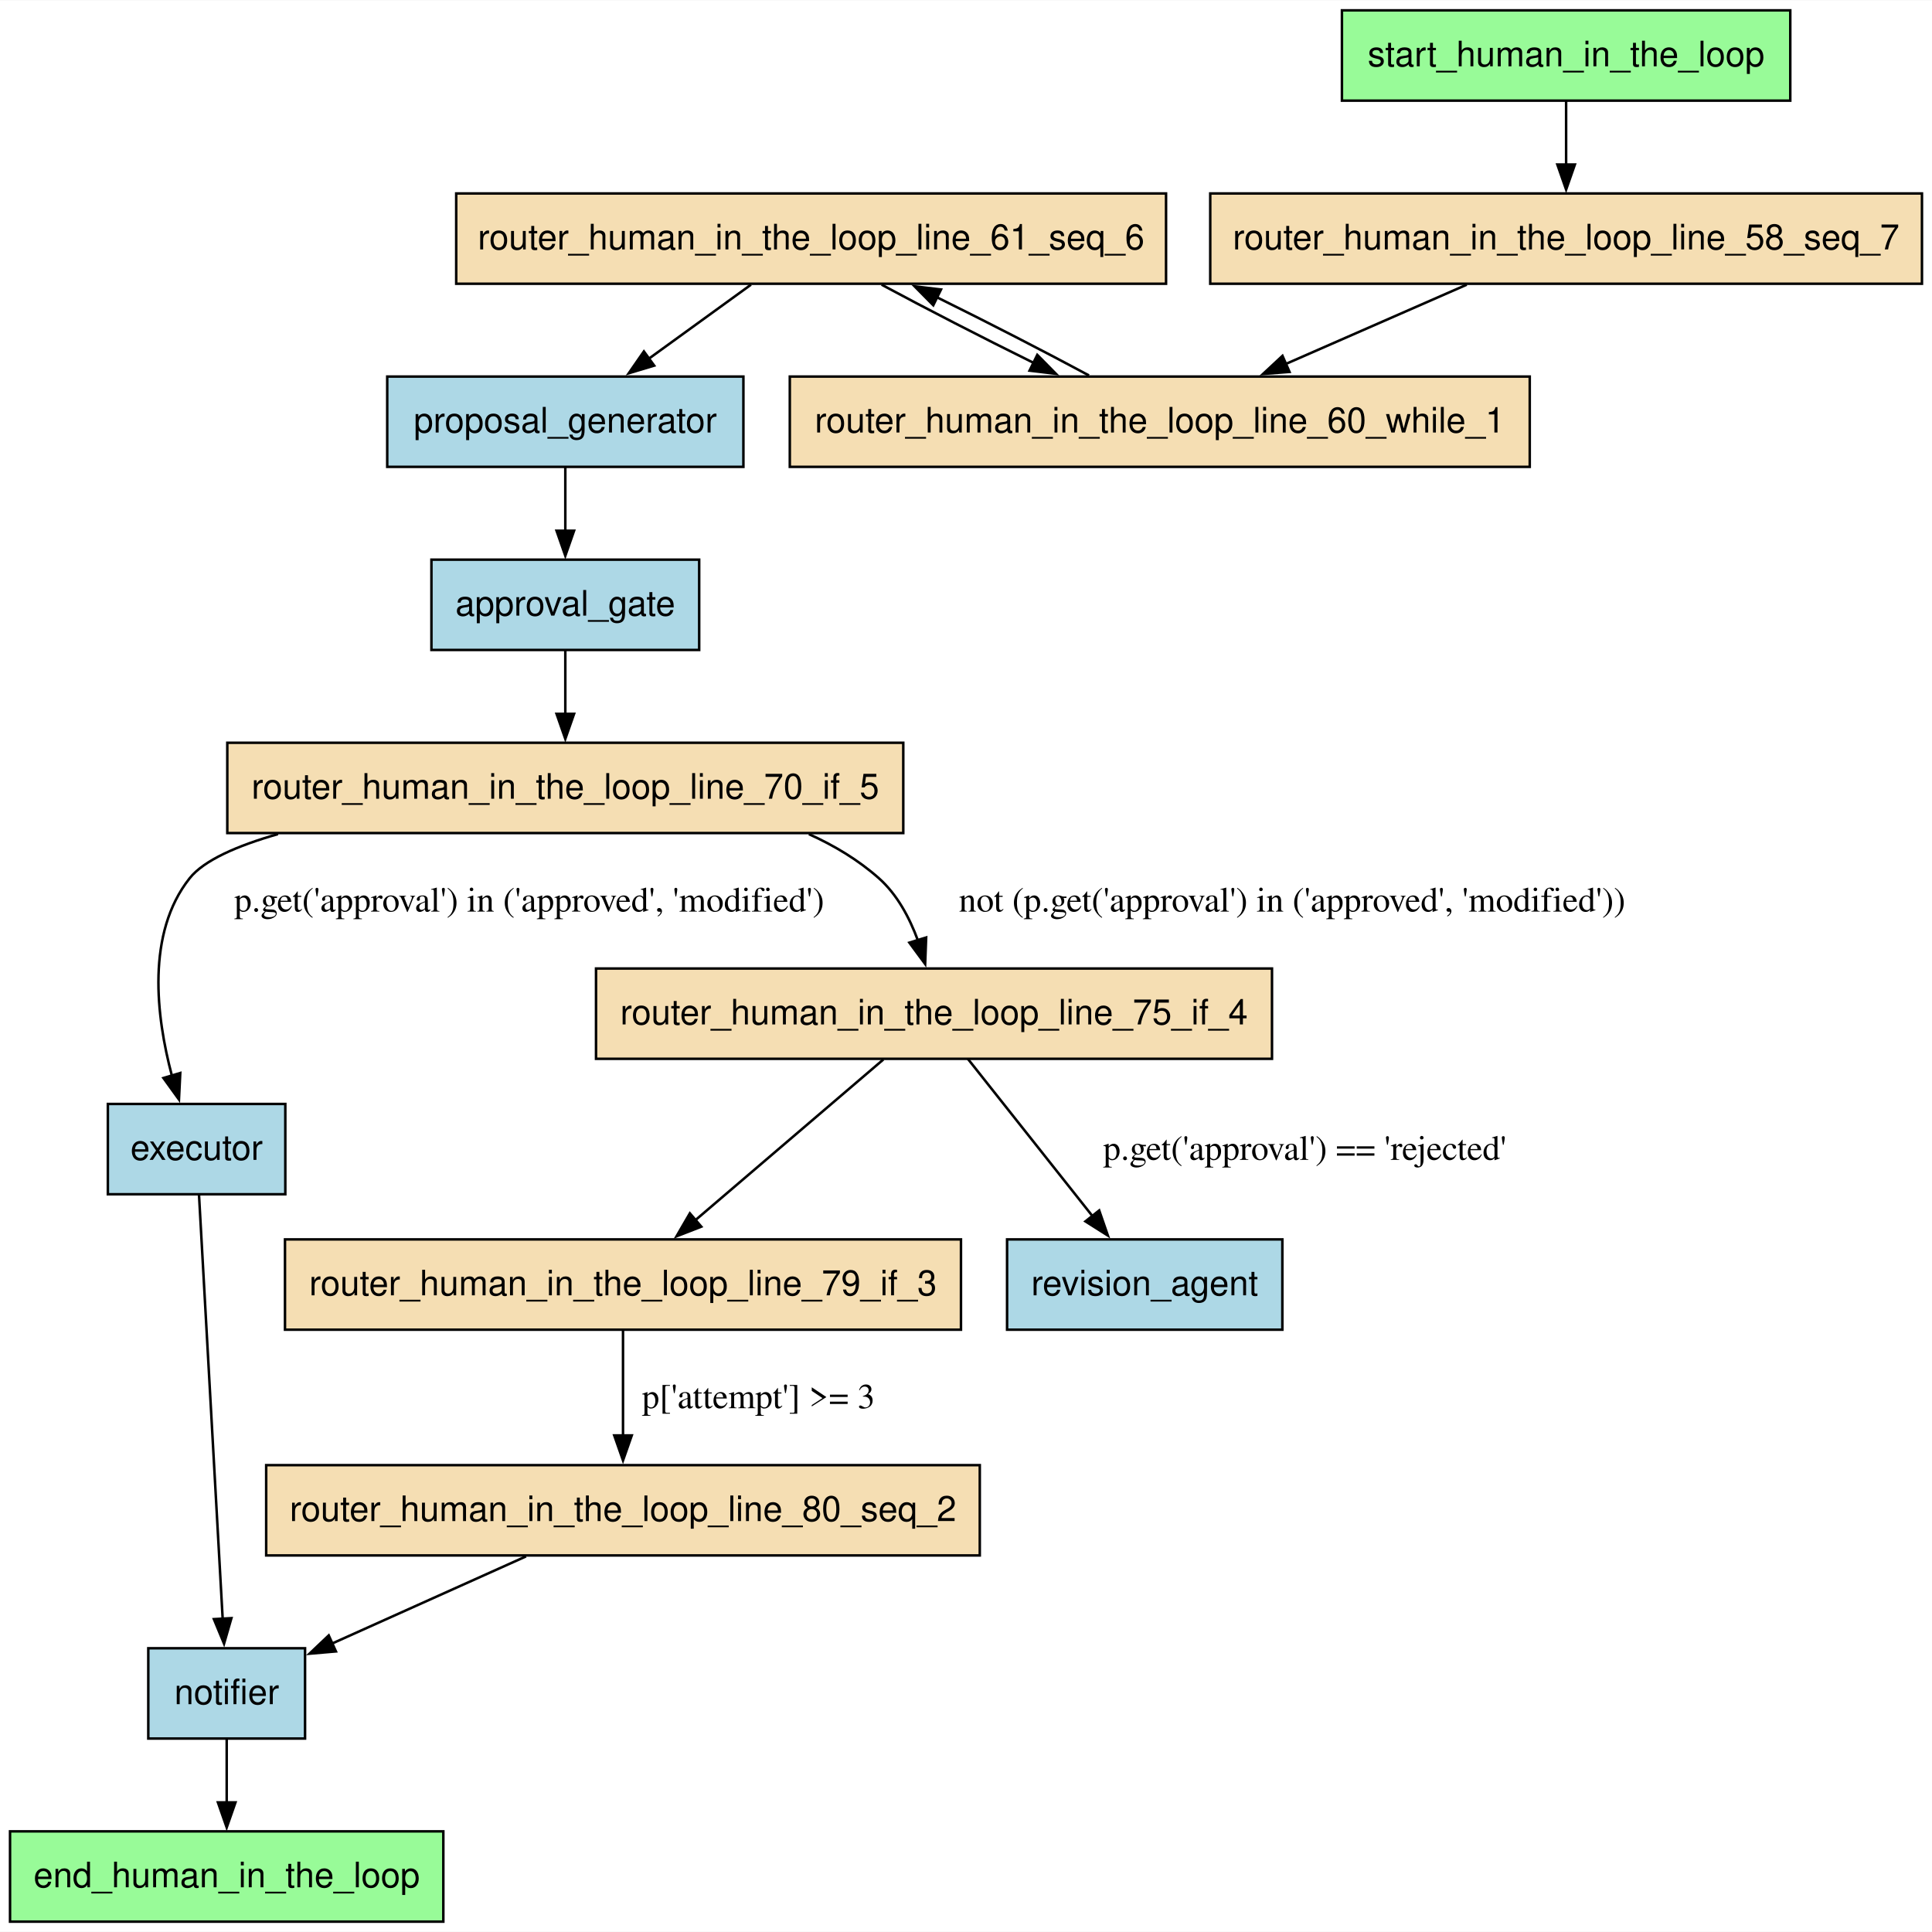
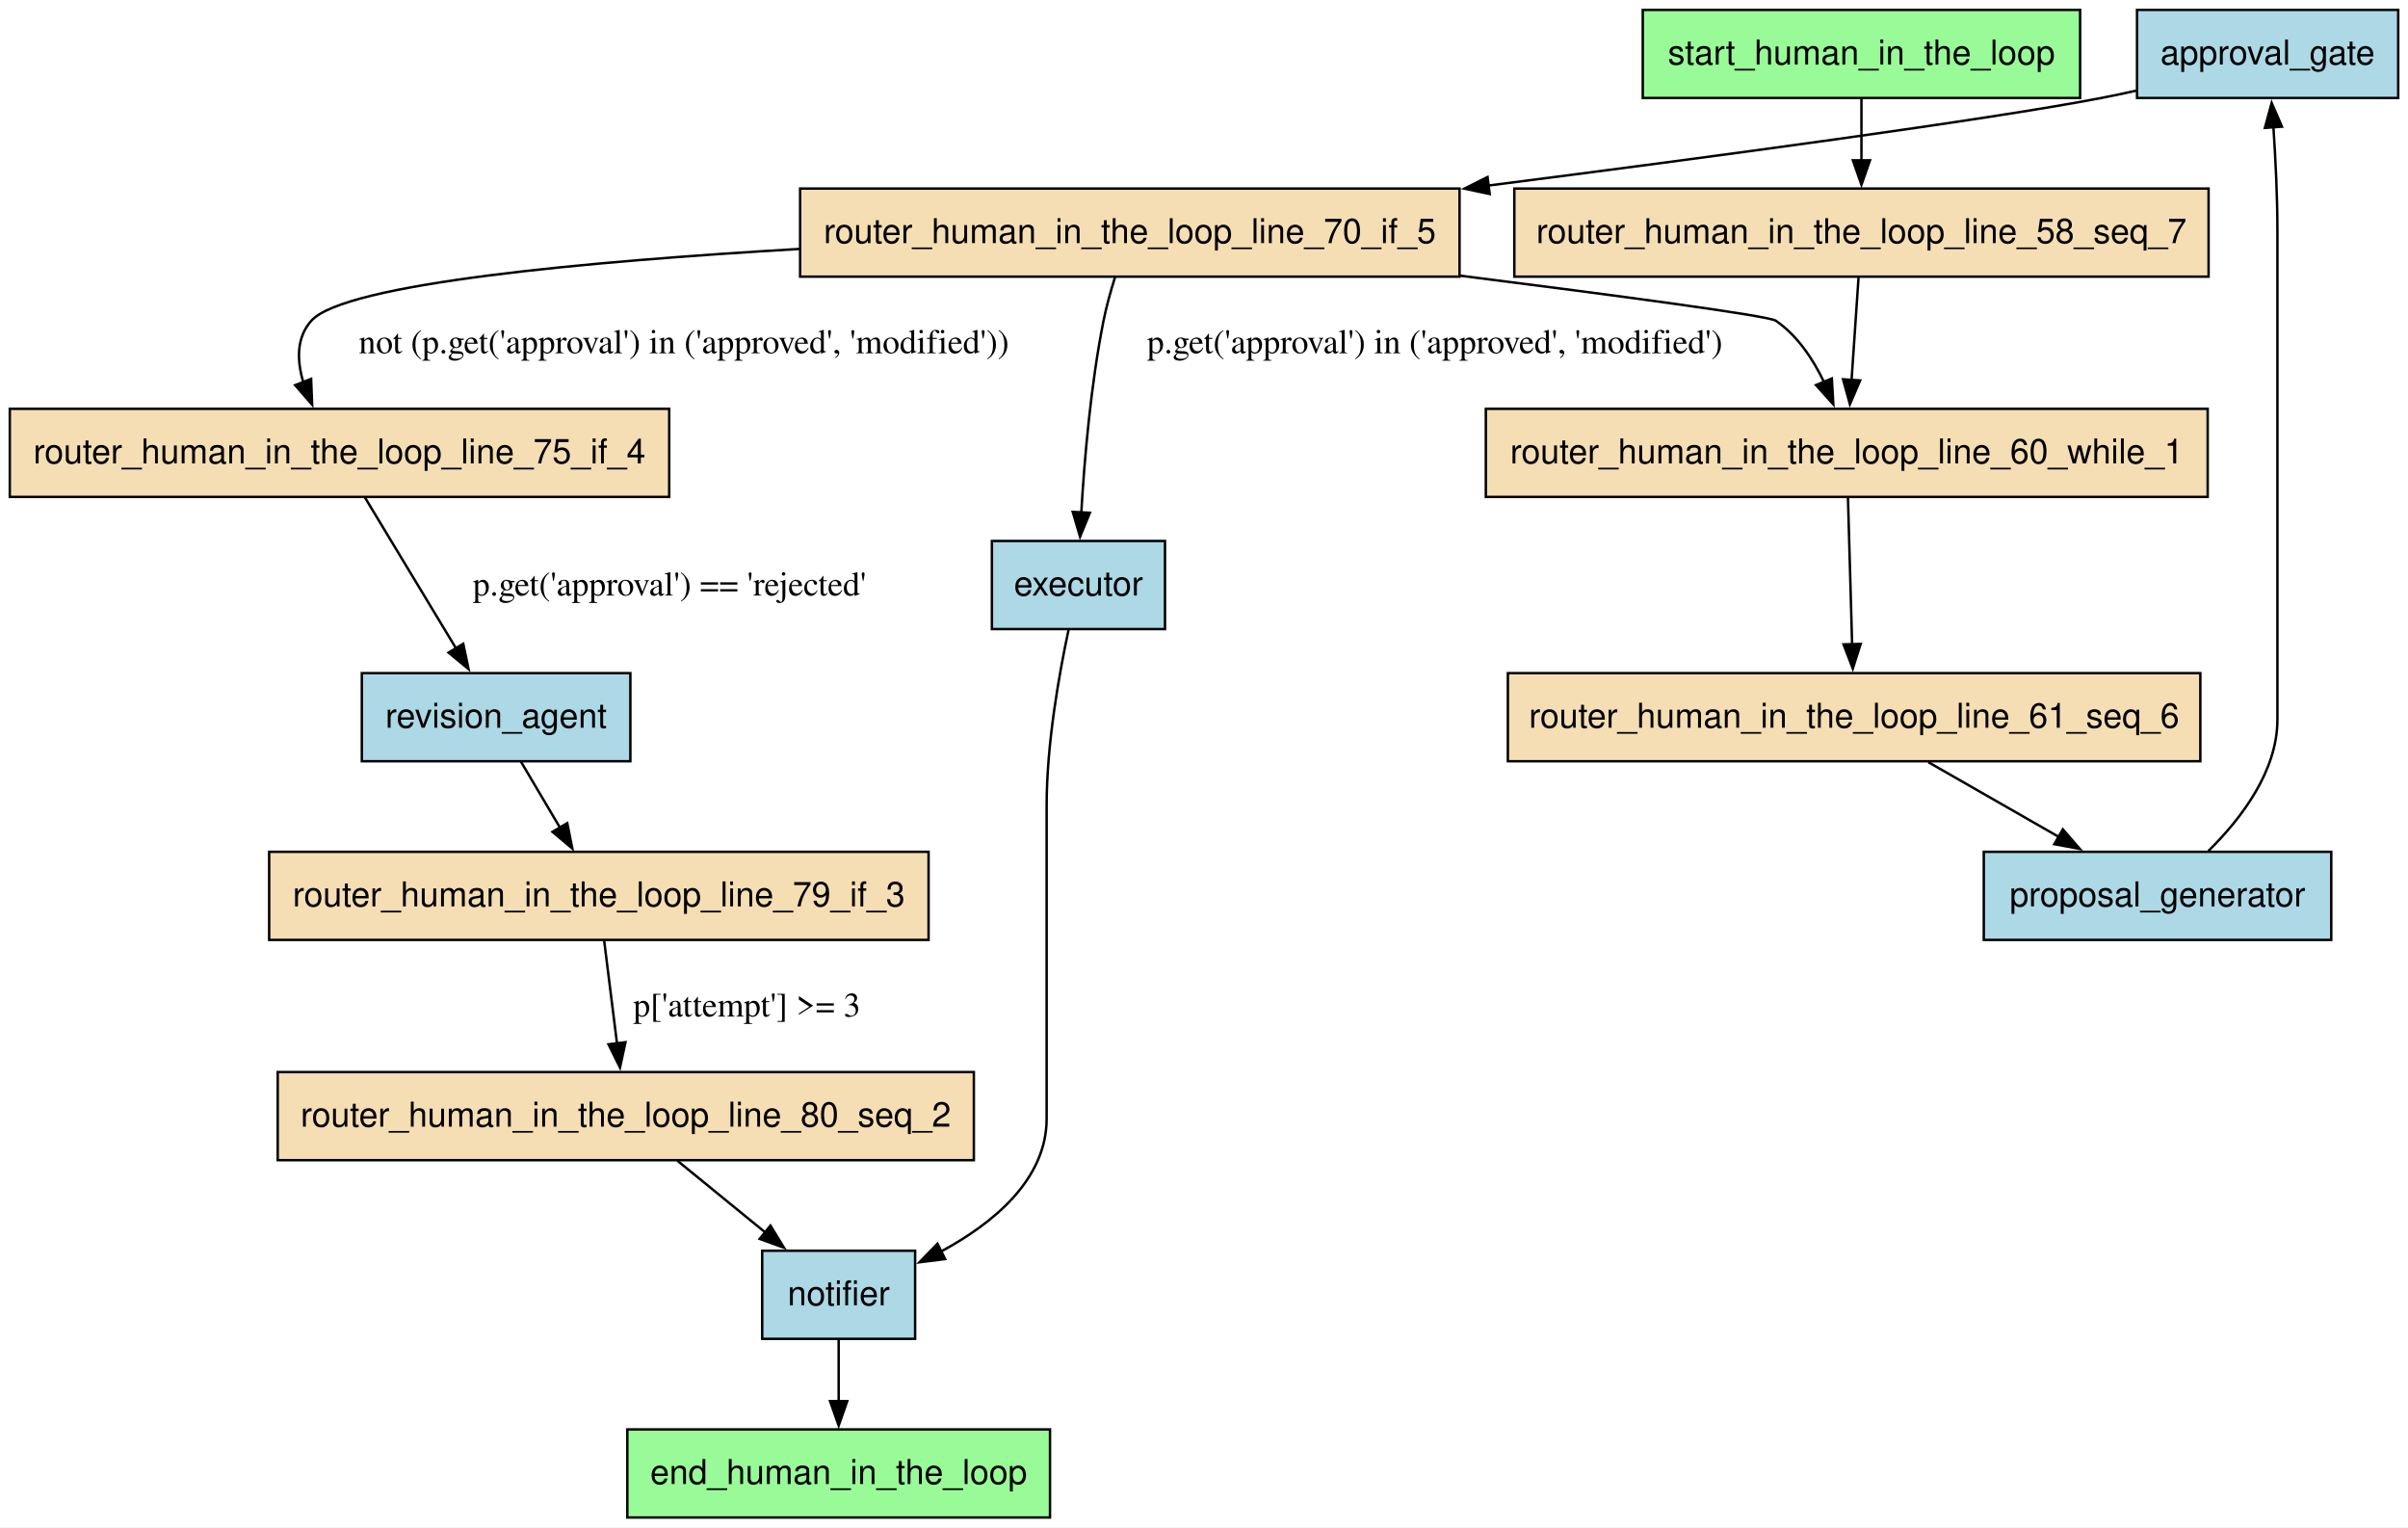
- <svg xmlns="http://www.w3.org/2000/svg" width="770pt" height="770pt" viewBox="0.00 0.00 770.25 770.00">
-   <g id="graph0" class="graph" transform="scale(1 1) rotate(0) translate(4 766)">
-     <polygon fill="white" stroke="none" points="-4,4 -4,-766 766.25,-766 766.25,4 -4,4" />
+ <svg xmlns="http://www.w3.org/2000/svg" width="984pt" height="624pt" viewBox="0.00 0.00 984.12 624.00">
+   <g id="graph0" class="graph" transform="scale(1 1) rotate(0) translate(4 620)">
+     <polygon fill="white" stroke="none" points="-4,4 -4,-620 980.12,-620 980.12,4 -4,4" />
    <g id="node1" class="node">
-       <polygon fill="lightblue" stroke="black" points="274.75,-543 168,-543 168,-507 274.75,-507 274.75,-543" />
-       <text text-anchor="middle" x="221.38" y="-520.7" font-family="Helvetica,sans-Serif" font-size="14.00">approval_gate</text>
+       <polygon fill="lightblue" stroke="black" points="976.12,-616 869.38,-616 869.38,-580 976.12,-580 976.12,-616" />
+       <text text-anchor="middle" x="922.75" y="-593.7" font-family="Helvetica,sans-Serif" font-size="14.00">approval_gate</text>
    </g>
    <g id="node10" class="node">
-       <polygon fill="wheat" stroke="black" points="356.12,-470 86.62,-470 86.62,-434 356.12,-434 356.12,-470" />
-       <text text-anchor="middle" x="221.38" y="-447.7" font-family="Helvetica,sans-Serif" font-size="14.00">router_human_in_the_loop_line_70_if_5</text>
+       <polygon fill="wheat" stroke="black" points="592.5,-543 323,-543 323,-507 592.5,-507 592.5,-543" />
+       <text text-anchor="middle" x="457.75" y="-520.7" font-family="Helvetica,sans-Serif" font-size="14.00">router_human_in_the_loop_line_70_if_5</text>
+     </g>
+     <g id="edge10" class="edge">
+       <path fill="none" stroke="black" d="M869.05,-583C864.23,-581.91 859.41,-580.9 854.75,-580 807.82,-570.97 696.88,-556.08 604.18,-544.21" />
+       <polygon fill="black" stroke="black" points="604.83,-540.77 594.47,-542.97 603.95,-547.71 604.83,-540.77" />
+     </g>
+     <g id="node2" class="node">
+       <polygon fill="palegreen" stroke="black" points="425.12,-36 252.38,-36 252.38,0 425.12,0 425.12,-36" />
+       <text text-anchor="middle" x="338.75" y="-13.7" font-family="Helvetica,sans-Serif" font-size="14.00">end_human_in_the_loop</text>
+     </g>
+     <g id="node3" class="node">
+       <polygon fill="lightblue" stroke="black" points="472.12,-399 401.38,-399 401.38,-363 472.12,-363 472.12,-399" />
+       <text text-anchor="middle" x="436.75" y="-376.7" font-family="Helvetica,sans-Serif" font-size="14.00">executor</text>
+     </g>
+     <g id="node4" class="node">
+       <polygon fill="lightblue" stroke="black" points="370,-109 307.5,-109 307.5,-73 370,-73 370,-109" />
+       <text text-anchor="middle" x="338.75" y="-86.7" font-family="Helvetica,sans-Serif" font-size="14.00">notifier</text>
+     </g>
+     <g id="edge7" class="edge">
+       <path fill="none" stroke="black" d="M432.71,-362.71C428.89,-344.86 423.75,-316.14 423.75,-291 423.75,-291 423.75,-291 423.75,-163 423.75,-138.1 402,-120.23 380.51,-108.64" />
+       <polygon fill="black" stroke="black" points="382.27,-105.6 371.76,-104.28 379.15,-111.87 382.27,-105.6" />
+     </g>
+     <g id="edge15" class="edge">
+       <path fill="none" stroke="black" d="M338.75,-72.81C338.75,-65.23 338.75,-56.1 338.75,-47.54" />
+       <polygon fill="black" stroke="black" points="342.25,-47.54 338.75,-37.54 335.25,-47.54 342.25,-47.54" />
+     </g>
+     <g id="node5" class="node">
+       <polygon fill="lightblue" stroke="black" points="948.75,-272 806.75,-272 806.75,-236 948.75,-236 948.75,-272" />
+       <text text-anchor="middle" x="877.75" y="-249.7" font-family="Helvetica,sans-Serif" font-size="14.00">proposal_generator</text>
+     </g>
+     <g id="edge9" class="edge">
+       <path fill="none" stroke="black" d="M898.53,-272.33C911.89,-285.49 926.75,-304.88 926.75,-326 926.75,-526 926.75,-526 926.75,-526 926.75,-539.85 925.98,-555.19 925.12,-568.06" />
+       <polygon fill="black" stroke="black" points="921.63,-567.77 924.4,-578 928.61,-568.28 921.63,-567.77" />
+     </g>
+     <g id="node6" class="node">
+       <polygon fill="lightblue" stroke="black" points="253.62,-345 143.88,-345 143.88,-309 253.62,-309 253.62,-345" />
+       <text text-anchor="middle" x="198.75" y="-322.7" font-family="Helvetica,sans-Serif" font-size="14.00">revision_agent</text>
+     </g>
+     <g id="node12" class="node">
+       <polygon fill="wheat" stroke="black" points="375.5,-272 106,-272 106,-236 375.5,-236 375.5,-272" />
+       <text text-anchor="middle" x="240.75" y="-249.7" font-family="Helvetica,sans-Serif" font-size="14.00">router_human_in_the_loop_line_79_if_3</text>
+     </g>
+     <g id="edge13" class="edge">
+       <path fill="none" stroke="black" d="M208.92,-308.81C213.71,-300.7 219.55,-290.84 224.91,-281.78" />
+       <polygon fill="black" stroke="black" points="227.83,-283.72 229.91,-273.33 221.8,-280.16 227.83,-283.72" />
+     </g>
+     <g id="node7" class="node">
+       <polygon fill="wheat" stroke="black" points="898.62,-543 614.88,-543 614.88,-507 898.62,-507 898.62,-543" />
+       <text text-anchor="middle" x="756.75" y="-520.7" font-family="Helvetica,sans-Serif" font-size="14.00">router_human_in_the_loop_line_58_seq_7</text>
+     </g>
+     <g id="node8" class="node">
+       <polygon fill="wheat" stroke="black" points="898.25,-453 603.25,-453 603.25,-417 898.25,-417 898.25,-453" />
+       <text text-anchor="middle" x="750.75" y="-430.7" font-family="Helvetica,sans-Serif" font-size="14.00">router_human_in_the_loop_line_60_while_1</text>
+     </g>
+     <g id="edge12" class="edge">
+       <path fill="none" stroke="black" d="M755.56,-506.61C754.75,-494.68 753.65,-478.57 752.71,-464.74" />
+       <polygon fill="black" stroke="black" points="756.21,-464.6 752.04,-454.86 749.22,-465.07 756.21,-464.6" />
+     </g>
+     <g id="node9" class="node">
+       <polygon fill="wheat" stroke="black" points="895.25,-345 612.25,-345 612.25,-309 895.25,-309 895.25,-345" />
+       <text text-anchor="middle" x="753.75" y="-322.7" font-family="Helvetica,sans-Serif" font-size="14.00">router_human_in_the_loop_line_61_seq_6</text>
    </g>
    <g id="edge11" class="edge">
-       <path fill="none" stroke="black" d="M221.38,-506.81C221.38,-499.23 221.38,-490.1 221.38,-481.54" />
-       <polygon fill="black" stroke="black" points="224.88,-481.54 221.38,-471.54 217.88,-481.54 224.88,-481.54" />
-     </g>
-     <g id="node2" class="node">
-       <polygon fill="palegreen" stroke="black" points="172.75,-36 0,-36 0,0 172.75,0 172.75,-36" />
-       <text text-anchor="middle" x="86.38" y="-13.7" font-family="Helvetica,sans-Serif" font-size="14.00">end_human_in_the_loop</text>
-     </g>
-     <g id="node3" class="node">
-       <polygon fill="lightblue" stroke="black" points="109.75,-326 39,-326 39,-290 109.75,-290 109.75,-326" />
-       <text text-anchor="middle" x="74.38" y="-303.7" font-family="Helvetica,sans-Serif" font-size="14.00">executor</text>
-     </g>
-     <g id="node4" class="node">
-       <polygon fill="lightblue" stroke="black" points="117.62,-109 55.12,-109 55.12,-73 117.62,-73 117.62,-109" />
-       <text text-anchor="middle" x="86.38" y="-86.7" font-family="Helvetica,sans-Serif" font-size="14.00">notifier</text>
+       <path fill="none" stroke="black" d="M751.23,-416.97C751.69,-400.76 752.39,-376.06 752.94,-356.79" />
+       <polygon fill="black" stroke="black" points="756.43,-356.95 753.22,-346.85 749.43,-356.75 756.43,-356.95" />
    </g>
    <g id="edge8" class="edge">
-       <path fill="none" stroke="black" d="M75.34,-289.77C77.39,-252.89 82.24,-166 84.78,-120.67" />
-       <polygon fill="black" stroke="black" points="88.26,-121 85.32,-110.82 81.27,-120.61 88.26,-121" />
+       <path fill="none" stroke="black" d="M784.08,-308.63C800.15,-299.43 820.09,-288.02 837.43,-278.08" />
+       <polygon fill="black" stroke="black" points="839.05,-281.19 845.99,-273.19 835.57,-275.12 839.05,-281.19" />
    </g>
-     <g id="edge15" class="edge">
-       <path fill="none" stroke="black" d="M86.38,-72.81C86.38,-65.23 86.38,-56.1 86.38,-47.54" />
-       <polygon fill="black" stroke="black" points="89.88,-47.54 86.38,-37.54 82.88,-47.54 89.88,-47.54" />
-     </g>
-     <g id="node5" class="node">
-       <polygon fill="lightblue" stroke="black" points="292.38,-616 150.38,-616 150.38,-580 292.38,-580 292.38,-616" />
-       <text text-anchor="middle" x="221.38" y="-593.7" font-family="Helvetica,sans-Serif" font-size="14.00">proposal_generator</text>
-     </g>
-     <g id="edge10" class="edge">
-       <path fill="none" stroke="black" d="M221.38,-579.81C221.38,-572.23 221.38,-563.1 221.38,-554.54" />
-       <polygon fill="black" stroke="black" points="224.88,-554.54 221.38,-544.54 217.88,-554.54 224.88,-554.54" />
-     </g>
-     <g id="node6" class="node">
-       <polygon fill="lightblue" stroke="black" points="507.25,-272 397.5,-272 397.5,-236 507.25,-236 507.25,-272" />
-       <text text-anchor="middle" x="452.38" y="-249.7" font-family="Helvetica,sans-Serif" font-size="14.00">revision_agent</text>
-     </g>
-     <g id="node7" class="node">
-       <polygon fill="wheat" stroke="black" points="762.25,-689 478.5,-689 478.5,-653 762.25,-653 762.25,-689" />
-       <text text-anchor="middle" x="620.38" y="-666.7" font-family="Helvetica,sans-Serif" font-size="14.00">router_human_in_the_loop_line_58_seq_7</text>
-     </g>
-     <g id="node8" class="node">
-       <polygon fill="wheat" stroke="black" points="605.88,-616 310.88,-616 310.88,-580 605.88,-580 605.88,-616" />
-       <text text-anchor="middle" x="458.38" y="-593.7" font-family="Helvetica,sans-Serif" font-size="14.00">router_human_in_the_loop_line_60_while_1</text>
+     <g id="edge6" class="edge">
+       <path fill="none" stroke="black" d="M451.69,-506.73C449.93,-501.14 448.17,-494.86 447,-489 441.76,-462.72 439.17,-432.25 437.91,-410.56" />
+       <polygon fill="black" stroke="black" points="441.42,-410.52 437.4,-400.72 434.42,-410.88 441.42,-410.52" />
+       <text text-anchor="middle" x="582.38" y="-475.7" font-family="Times,serif" font-size="14.00">p.get('approval') in ('approved', 'modified')</text>
    </g>
    <g id="edge14" class="edge">
-       <path fill="none" stroke="black" d="M580.75,-652.63C558.98,-643.09 531.76,-631.16 508.52,-620.98" />
-       <polygon fill="black" stroke="black" points="510.11,-617.85 499.54,-617.04 507.3,-624.26 510.11,-617.85" />
-     </g>
-     <g id="node9" class="node">
-       <polygon fill="wheat" stroke="black" points="460.88,-689 177.88,-689 177.88,-653 460.88,-653 460.88,-689" />
-       <text text-anchor="middle" x="319.38" y="-666.7" font-family="Helvetica,sans-Serif" font-size="14.00">router_human_in_the_loop_line_61_seq_6</text>
-     </g>
-     <g id="edge12" class="edge">
-       <path fill="none" stroke="black" d="M430.15,-616.44C412.66,-625.86 389.82,-637.6 369.39,-647.68" />
-       <polygon fill="black" stroke="black" points="368.08,-644.43 360.63,-651.97 371.16,-650.71 368.08,-644.43" />
-     </g>
-     <g id="edge9" class="edge">
-       <path fill="none" stroke="black" d="M295.4,-652.63C283.06,-643.69 267.83,-632.66 254.4,-622.92" />
-       <polygon fill="black" stroke="black" points="256.82,-620.36 246.67,-617.32 252.71,-626.02 256.82,-620.36" />
-     </g>
-     <g id="edge13" class="edge">
-       <path fill="none" stroke="black" d="M347.48,-652.63C364.94,-643.22 387.77,-631.48 408.22,-621.39" />
-       <polygon fill="black" stroke="black" points="409.54,-624.64 416.98,-617.1 406.46,-618.36 409.54,-624.64" />
-     </g>
-     <g id="edge7" class="edge">
-       <path fill="none" stroke="black" d="M106.84,-433.6C90.48,-428.92 77.27,-423.11 71.62,-416 54.24,-394.08 58.25,-360.93 64.51,-337.35" />
-       <polygon fill="black" stroke="black" points="67.87,-338.34 67.35,-327.76 61.15,-336.35 67.87,-338.34" />
-       <text text-anchor="middle" x="207" y="-402.7" font-family="Times,serif" font-size="14.00">p.get('approval') in ('approved', 'modified')</text>
+       <path fill="none" stroke="black" d="M592.81,-507.39C656.26,-499.37 718.78,-491.03 721.75,-489 730.61,-482.92 737.03,-473.22 741.53,-463.77" />
+       <polygon fill="black" stroke="black" points="744.65,-465.39 745.26,-454.81 738.19,-462.7 744.65,-465.39" />
    </g>
    <g id="node11" class="node">
-       <polygon fill="wheat" stroke="black" points="503.12,-380 233.62,-380 233.62,-344 503.12,-344 503.12,-380" />
-       <text text-anchor="middle" x="368.38" y="-357.7" font-family="Helvetica,sans-Serif" font-size="14.00">router_human_in_the_loop_line_75_if_4</text>
+       <polygon fill="wheat" stroke="black" points="269.5,-453 0,-453 0,-417 269.5,-417 269.5,-453" />
+       <text text-anchor="middle" x="134.75" y="-430.7" font-family="Helvetica,sans-Serif" font-size="14.00">router_human_in_the_loop_line_75_if_4</text>
    </g>
    <g id="edge5" class="edge">
-       <path fill="none" stroke="black" d="M318.49,-433.58C328.63,-429.01 338.2,-423.25 346.38,-416 353.66,-409.54 358.59,-400.29 361.9,-391.32" />
-       <polygon fill="black" stroke="black" points="365.24,-392.37 364.84,-381.78 358.55,-390.31 365.24,-392.37" />
-       <text text-anchor="middle" x="511.15" y="-402.7" font-family="Times,serif" font-size="14.00">not (p.get('approval') in ('approved', 'modified'))</text>
+       <path fill="none" stroke="black" d="M322.84,-518.33C236.04,-513.26 136.95,-504.21 123.25,-489 117.07,-482.14 117.31,-472.75 119.97,-463.78" />
+       <polygon fill="black" stroke="black" points="123.15,-465.24 123.57,-454.66 116.64,-462.67 123.15,-465.24" />
+       <text text-anchor="middle" x="275.5" y="-475.7" font-family="Times,serif" font-size="14.00">not (p.get('approval') in ('approved', 'modified'))</text>
    </g>
    <g id="edge4" class="edge">
-       <path fill="none" stroke="black" d="M381.87,-343.97C395.26,-327.07 415.97,-300.94 431.49,-281.36" />
-       <polygon fill="black" stroke="black" points="434.23,-283.54 437.69,-273.53 428.74,-279.19 434.23,-283.54" />
-       <text text-anchor="middle" x="516.18" y="-303.7" font-family="Times,serif" font-size="14.00">p.get('approval') == 'rejected'</text>
-     </g>
-     <g id="node12" class="node">
-       <polygon fill="wheat" stroke="black" points="379.12,-272 109.62,-272 109.62,-236 379.12,-236 379.12,-272" />
-       <text text-anchor="middle" x="244.38" y="-249.7" font-family="Helvetica,sans-Serif" font-size="14.00">router_human_in_the_loop_line_79_if_3</text>
-     </g>
-     <g id="edge6" class="edge">
-       <path fill="none" stroke="black" d="M348.18,-343.73C327.82,-326.33 296.21,-299.31 273.22,-279.66" />
-       <polygon fill="black" stroke="black" points="275.59,-277.08 265.72,-273.24 271.04,-282.4 275.59,-277.08" />
+       <path fill="none" stroke="black" d="M145.03,-416.97C155.1,-400.3 170.59,-374.65 182.35,-355.16" />
+       <polygon fill="black" stroke="black" points="185.33,-357.01 187.5,-346.64 179.33,-353.39 185.33,-357.01" />
+       <text text-anchor="middle" x="269.6" y="-376.7" font-family="Times,serif" font-size="14.00">p.get('approval') == 'rejected'</text>
    </g>
    <g id="node13" class="node">
-       <polygon fill="wheat" stroke="black" points="386.62,-182 102.12,-182 102.12,-146 386.62,-146 386.62,-182" />
-       <text text-anchor="middle" x="244.38" y="-159.7" font-family="Helvetica,sans-Serif" font-size="14.00">router_human_in_the_loop_line_80_seq_2</text>
+       <polygon fill="wheat" stroke="black" points="394,-182 109.5,-182 109.5,-146 394,-146 394,-182" />
+       <text text-anchor="middle" x="251.75" y="-159.7" font-family="Helvetica,sans-Serif" font-size="14.00">router_human_in_the_loop_line_80_seq_2</text>
    </g>
    <g id="edge3" class="edge">
-       <path fill="none" stroke="black" d="M244.38,-235.61C244.38,-223.68 244.38,-207.57 244.38,-193.74" />
-       <polygon fill="black" stroke="black" points="247.88,-193.86 244.38,-183.86 240.88,-193.86 247.88,-193.86" />
-       <text text-anchor="middle" x="298.38" y="-204.7" font-family="Times,serif" font-size="14.00">p['attempt'] &gt;= 3</text>
+       <path fill="none" stroke="black" d="M242.92,-235.61C244.41,-223.68 246.43,-207.57 248.16,-193.74" />
+       <polygon fill="black" stroke="black" points="251.63,-194.21 249.39,-183.85 244.68,-193.34 251.63,-194.21" />
+       <text text-anchor="middle" x="301.24" y="-204.7" font-family="Times,serif" font-size="14.00">p['attempt'] &gt;= 3</text>
    </g>
    <g id="edge2" class="edge">
-       <path fill="none" stroke="black" d="M205.72,-145.63C182.25,-135.08 152.27,-121.61 128.24,-110.81" />
-       <polygon fill="black" stroke="black" points="129.93,-107.74 119.38,-106.83 127.06,-114.12 129.93,-107.74" />
+       <path fill="none" stroke="black" d="M272.81,-145.81C283.63,-136.98 297,-126.07 308.87,-116.39" />
+       <polygon fill="black" stroke="black" points="310.87,-119.27 316.41,-110.23 306.45,-113.84 310.87,-119.27" />
    </g>
    <g id="node14" class="node">
-       <polygon fill="palegreen" stroke="black" points="709.75,-762 531,-762 531,-726 709.75,-726 709.75,-762" />
-       <text text-anchor="middle" x="620.38" y="-739.7" font-family="Helvetica,sans-Serif" font-size="14.00">start_human_in_the_loop</text>
+       <polygon fill="palegreen" stroke="black" points="846.12,-616 667.38,-616 667.38,-580 846.12,-580 846.12,-616" />
+       <text text-anchor="middle" x="756.75" y="-593.7" font-family="Helvetica,sans-Serif" font-size="14.00">start_human_in_the_loop</text>
    </g>
    <g id="edge1" class="edge">
-       <path fill="none" stroke="black" d="M620.38,-725.81C620.38,-718.23 620.38,-709.1 620.38,-700.54" />
-       <polygon fill="black" stroke="black" points="623.88,-700.54 620.38,-690.54 616.88,-700.54 623.88,-700.54" />
+       <path fill="none" stroke="black" d="M756.75,-579.81C756.75,-572.23 756.75,-563.1 756.75,-554.54" />
+       <polygon fill="black" stroke="black" points="760.25,-554.54 756.75,-544.54 753.25,-554.54 760.25,-554.54" />
    </g>
  </g>
</svg>
